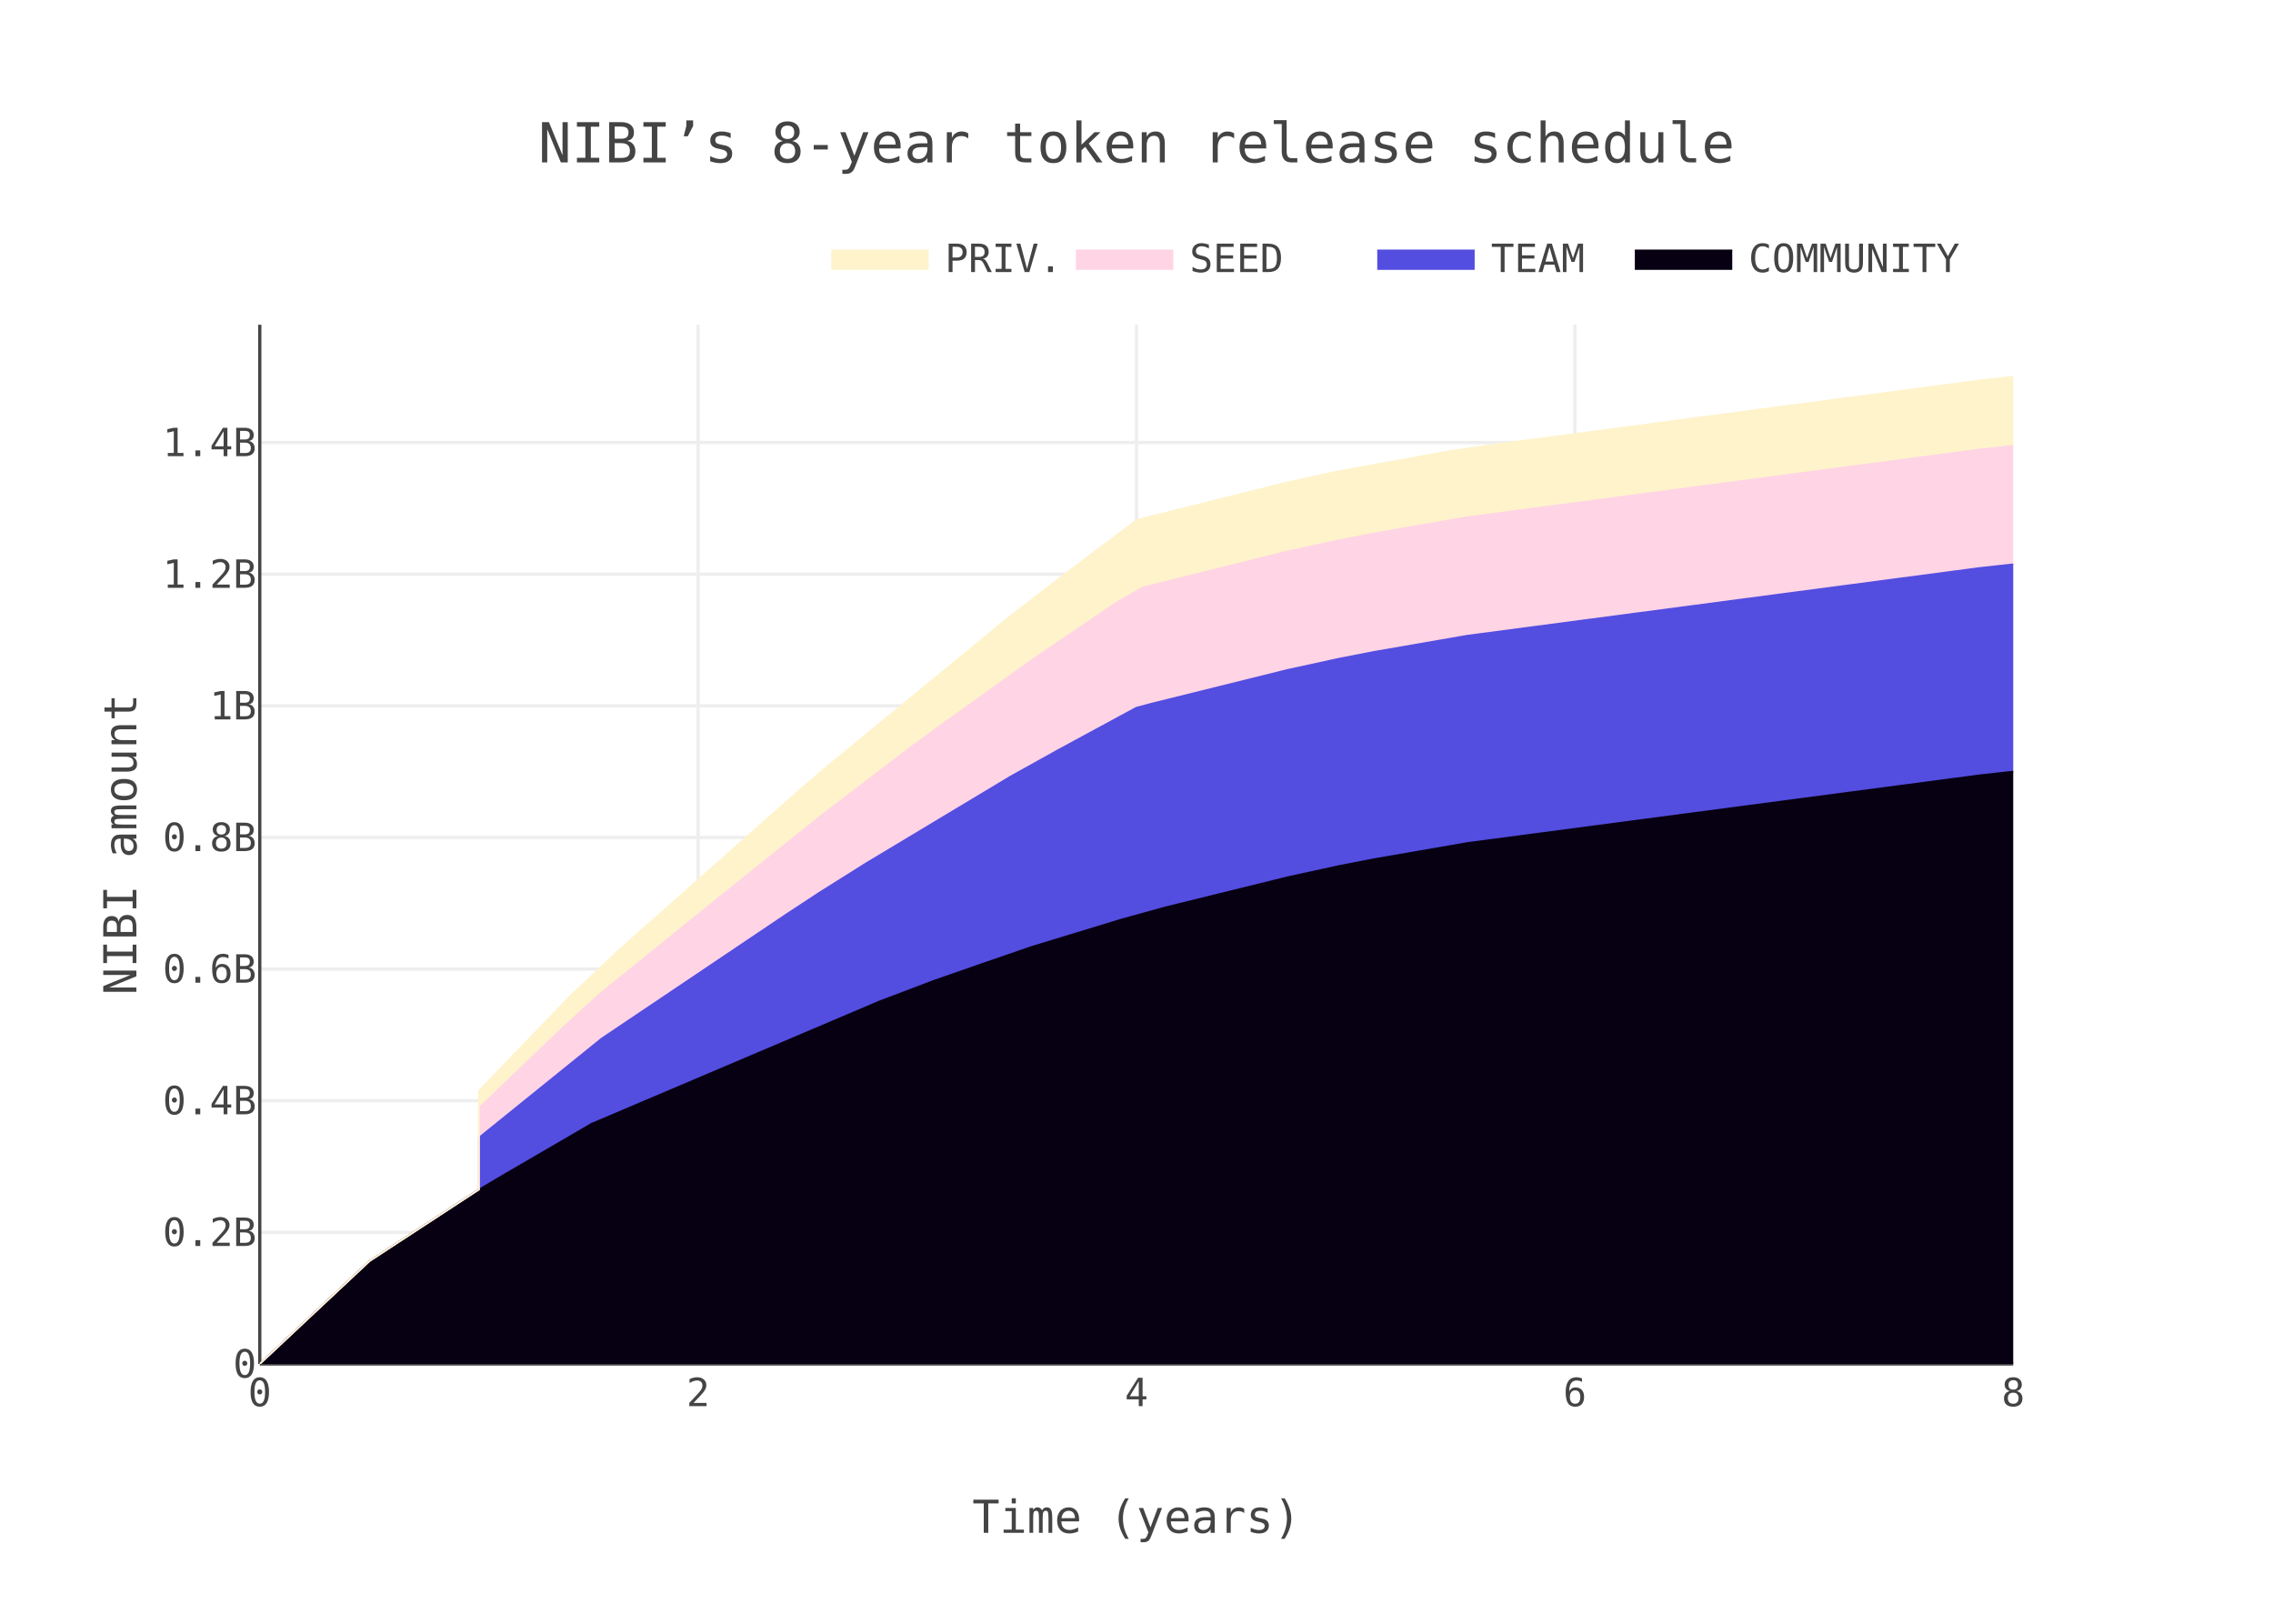
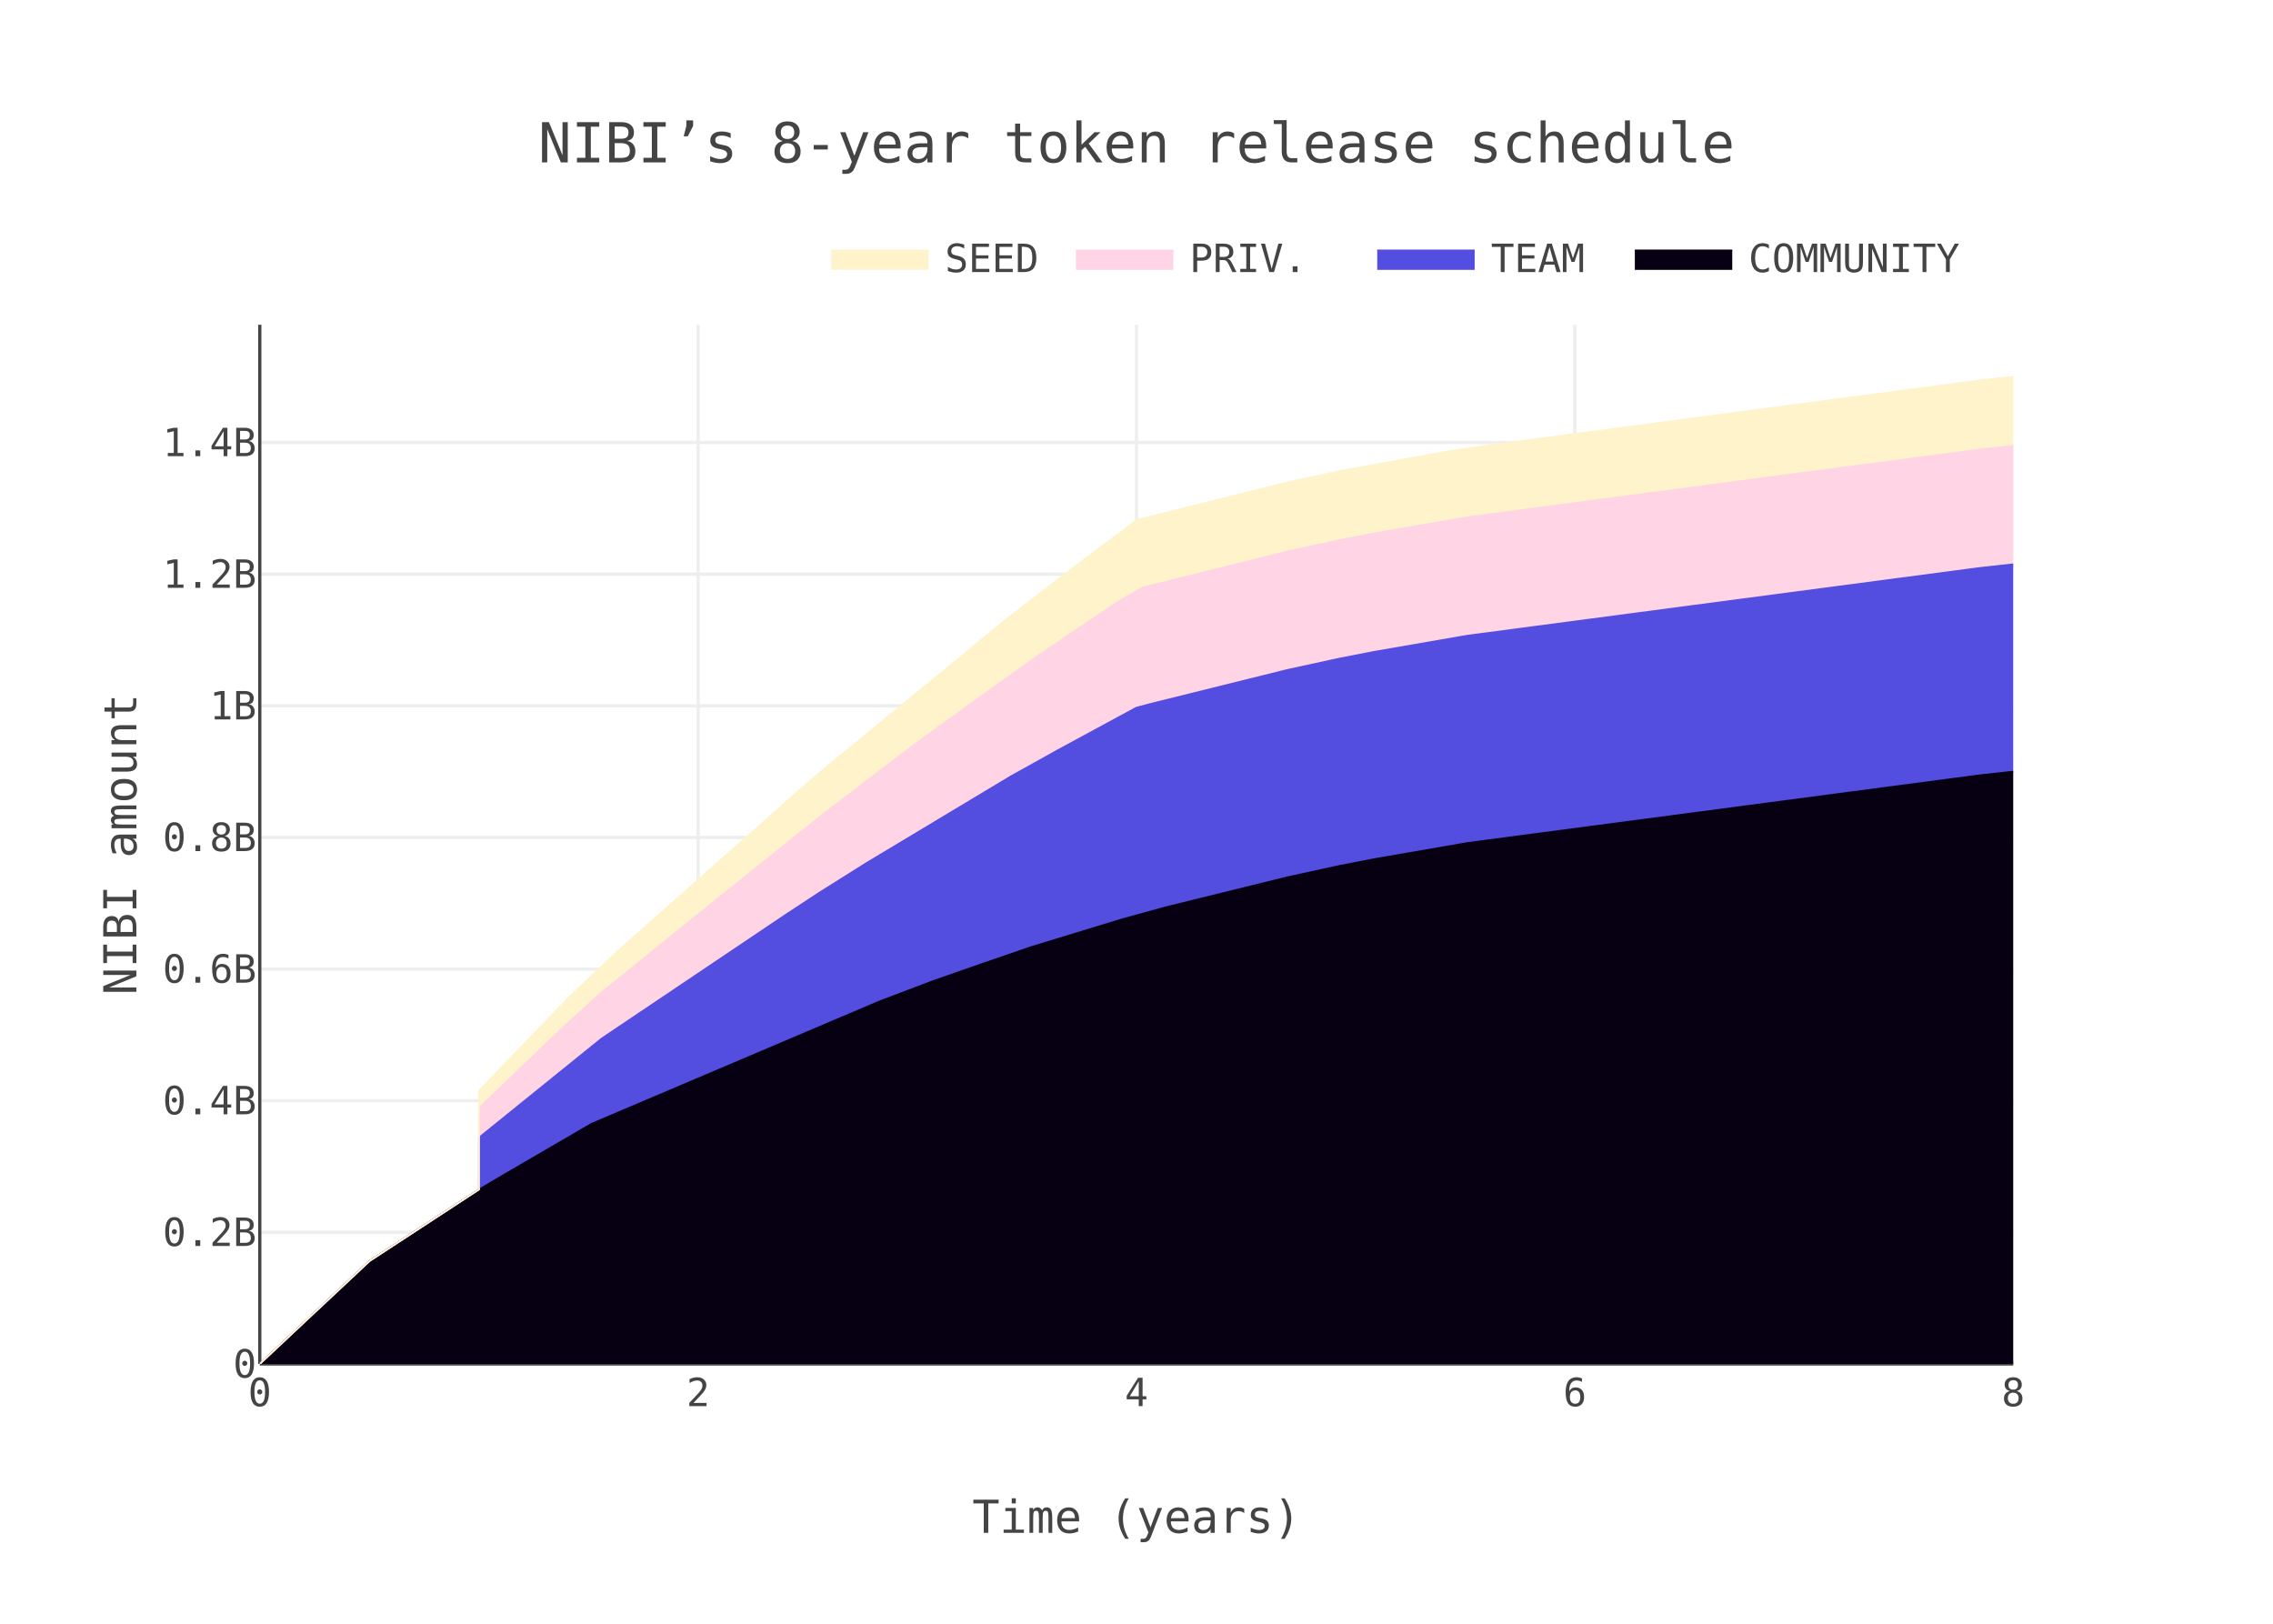
<svg xmlns="http://www.w3.org/2000/svg" class="main-svg" width="700" height="500" style="" viewBox="0 0 700 500">
  <rect x="0" y="0" width="700" height="500" style="fill: rgb(255, 255, 255); fill-opacity: 1;" />
  <defs id="defs-072a77">
    <g class="clips">
      <clipPath id="clip072a77xyplot" class="plotclip">
        <rect width="540" height="320" />
      </clipPath>
      <clipPath class="axesclip" id="clip072a77x">
        <rect x="80" y="0" width="540" height="500" />
      </clipPath>
      <clipPath class="axesclip" id="clip072a77y">
        <rect x="0" y="100" width="700" height="320" />
      </clipPath>
      <clipPath class="axesclip" id="clip072a77xy">
        <rect x="80" y="100" width="540" height="320" />
      </clipPath>
    </g>
    <g class="gradients" />
    <g class="patterns" />
  </defs>
  <g class="bglayer" />
  <g class="layer-below">
    <g class="imagelayer" />
    <g class="shapelayer" />
  </g>
  <g class="cartesianlayer">
    <g class="subplot xy">
      <g class="layer-subplot">
        <g class="shapelayer" />
        <g class="imagelayer" />
      </g>
      <g class="minor-gridlayer">
        <g class="x" />
        <g class="y" />
      </g>
      <g class="gridlayer">
        <g class="x">
          <path class="xgrid crisp" transform="translate(215,0)" d="M0,100v320" style="stroke: rgb(238, 238, 238); stroke-opacity: 1; stroke-width: 1px;" />
          <path class="xgrid crisp" transform="translate(350,0)" d="M0,100v320" style="stroke: rgb(238, 238, 238); stroke-opacity: 1; stroke-width: 1px;" />
          <path class="xgrid crisp" transform="translate(485,0)" d="M0,100v320" style="stroke: rgb(238, 238, 238); stroke-opacity: 1; stroke-width: 1px;" />
        </g>
        <g class="y">
          <path class="ygrid crisp" transform="translate(0,379.47)" d="M80,0h540" style="stroke: rgb(238, 238, 238); stroke-opacity: 1; stroke-width: 1px;" />
          <path class="ygrid crisp" transform="translate(0,338.93)" d="M80,0h540" style="stroke: rgb(238, 238, 238); stroke-opacity: 1; stroke-width: 1px;" />
          <path class="ygrid crisp" transform="translate(0,298.4)" d="M80,0h540" style="stroke: rgb(238, 238, 238); stroke-opacity: 1; stroke-width: 1px;" />
          <path class="ygrid crisp" transform="translate(0,257.87)" d="M80,0h540" style="stroke: rgb(238, 238, 238); stroke-opacity: 1; stroke-width: 1px;" />
          <path class="ygrid crisp" transform="translate(0,217.33)" d="M80,0h540" style="stroke: rgb(238, 238, 238); stroke-opacity: 1; stroke-width: 1px;" />
          <path class="ygrid crisp" transform="translate(0,176.8)" d="M80,0h540" style="stroke: rgb(238, 238, 238); stroke-opacity: 1; stroke-width: 1px;" />
          <path class="ygrid crisp" transform="translate(0,136.27)" d="M80,0h540" style="stroke: rgb(238, 238, 238); stroke-opacity: 1; stroke-width: 1px;" />
        </g>
      </g>
      <g class="zerolinelayer">
        <path class="xzl zl crisp" transform="translate(80,0)" d="M0,100v320" style="stroke: rgb(68, 68, 68); stroke-opacity: 1; stroke-width: 1px;" />
        <path class="yzl zl crisp" transform="translate(0,420)" d="M80,0h540" style="stroke: rgb(68, 68, 68); stroke-opacity: 1; stroke-width: 1px;" />
      </g>
      <path class="xlines-below" />
      <path class="ylines-below" />
      <g class="overlines-below" />
      <g class="xaxislayer-below" />
      <g class="yaxislayer-below" />
      <g class="overaxes-below" />
      <g class="plot" transform="translate(80,100)" clip-path="url(#clip072a77xyplot)">
        <g class="scatterlayer mlayer">
          <g class="trace scatter trace440577" style="stroke-miterlimit: 2;">
            <g class="fills">
              <g>
                <path class="js-fill" d="M540,320L0,320L0,320L17.14,303.92L17.15,303.92L33.82,288.3L33.82,288.3L33.83,288.3L43.62,281.89L43.62,281.89L43.63,281.89L67.16,266.5L67.16,266.5L67.17,266.5L76.01,261.28L76.01,261.28L76.02,261.28L102.21,246.03L102.21,246.03L102.22,246.03L190.94,208.33L190.94,208.33L190.95,208.33L207.42,202.08L207.42,202.08L207.43,202.08L223.19,196.58L223.2,196.58L237.71,191.58L237.72,191.58L265.58,183.08L265.59,183.08L279.22,179.32L279.22,179.32L279.23,179.32L316.9,170.04L316.9,170.04L316.91,170.04L332.87,166.56L332.88,166.56L343.47,164.51L343.47,164.51L343.48,164.51L371.98,159.57L371.98,159.57L371.99,159.57L529.76,138.72L529.76,138.72L529.77,138.72L540,137.6" style="fill: rgb(7, 0, 19); fill-opacity: 1; stroke-width: 0;" />
              </g>
              <g>
                <path class="js-fill" d="M0,320L17.14,303.92L17.15,303.92L33.82,288.3L33.82,288.3L33.83,288.3L43.62,281.89L43.62,281.89L43.63,281.89L67.16,266.5L67.16,266.5L67.17,266.5L67.5,266.28L67.5,250.32L105.31,219.78L105.31,219.78L105.32,219.78L117.39,211.66L117.39,211.66L117.4,211.66L162.46,181.36L162.46,181.36L162.47,181.36L172.44,174.81L172.45,174.81L186.82,165.77L186.83,165.77L231.23,139.1L231.24,139.1L246.01,130.88L246.02,130.88L257.99,124.39L257.99,124.39L258,124.39L269.92,117.93L269.92,117.93L269.93,117.93L274.93,116.6L274.93,116.6L274.94,116.6L316.48,106.29L316.48,106.29L316.49,106.29L332.41,102.82L332.41,102.82L332.42,102.82L343.24,100.71L343.24,100.71L343.25,100.71L371.85,95.75L371.85,95.75L371.86,95.75L529.76,74.88L529.76,74.88L529.77,74.88L540,73.76L540,137.6L529.77,138.72L529.76,138.72L529.76,138.72L371.99,159.57L371.98,159.57L371.98,159.57L343.48,164.51L343.47,164.51L343.47,164.51L332.88,166.56L332.87,166.56L316.91,170.04L316.9,170.04L316.9,170.04L279.23,179.32L279.22,179.32L279.22,179.32L265.59,183.08L265.58,183.08L237.72,191.58L237.71,191.58L223.2,196.58L223.19,196.58L207.43,202.08L207.42,202.08L207.42,202.08L190.95,208.33L190.94,208.33L190.94,208.33L102.22,246.03L102.21,246.03L102.21,246.03L76.02,261.28L76.01,261.28L76.01,261.28L67.17,266.5L67.16,266.5L67.16,266.5L43.63,281.89L43.62,281.89L43.62,281.89L33.83,288.3L33.82,288.3L33.82,288.3L17.15,303.92L17.14,303.92L0,320Z" style="fill: rgb(83, 77, 224); fill-opacity: 1; stroke-width: 0;" />
              </g>
            </g>
            <g class="errorbars" />
            <g class="lines">
              <path class="js-line" d="M0,320L17.14,303.92L17.15,303.92L33.82,288.3L33.82,288.3L33.83,288.3L43.62,281.89L43.62,281.89L43.63,281.89L67.16,266.5L67.16,266.5L67.17,266.5L76.01,261.28L76.01,261.28L76.02,261.28L102.21,246.03L102.21,246.03L102.22,246.03L190.94,208.33L190.94,208.33L190.95,208.33L207.42,202.08L207.42,202.08L207.43,202.08L223.19,196.58L223.2,196.58L237.71,191.58L237.72,191.58L265.58,183.08L265.59,183.08L279.22,179.32L279.22,179.32L279.23,179.32L316.9,170.04L316.9,170.04L316.91,170.04L332.87,166.56L332.88,166.56L343.47,164.51L343.47,164.51L343.48,164.51L371.98,159.57L371.98,159.57L371.99,159.57L529.76,138.72L529.76,138.72L529.77,138.72L540,137.6" style="vector-effect: non-scaling-stroke; fill: none; stroke: rgb(7, 0, 19); stroke-opacity: 1; stroke-width: 0.5px; opacity: 1;" />
            </g>
            <g class="points" />
            <g class="text" />
          </g>
          <g class="trace scatter trace99fbef" style="stroke-miterlimit: 2;">
            <g class="fills">
              <g>
                <path class="js-fill" d="M0,320L17.14,303.92L17.15,303.92L33.82,288.3L33.82,288.3L33.83,288.3L43.62,281.89L43.62,281.89L43.63,281.89L67.16,266.5L67.16,266.5L67.17,266.5L67.5,266.28L67.5,241.2L93.48,216.28L93.49,216.28L105.08,205.74L105.09,205.74L142.42,175.59L142.42,175.59L142.43,175.59L172.85,151.2L172.86,151.2L186.92,140.45L186.92,140.45L186.93,140.45L200.93,129.75L200.93,129.75L200.94,129.75L210.15,123.04L210.15,123.04L210.16,123.04L238.4,102.79L238.4,102.79L238.41,102.79L251.14,94.17L251.15,94.17L263.92,85.52L263.92,85.52L263.93,85.52L271.87,80.92L271.87,80.92L271.88,80.92L316.16,69.88L316.16,69.88L316.17,69.88L332.09,66.41L332.09,66.41L332.1,66.41L343.07,64.26L343.07,64.26L343.08,64.26L371.83,59.27L371.83,59.27L371.84,59.27L529.76,38.4L529.76,38.4L529.77,38.4L540,37.28L540,73.76L529.77,74.88L529.76,74.88L529.76,74.88L371.86,95.75L371.85,95.75L371.85,95.75L343.25,100.71L343.24,100.71L343.24,100.71L332.42,102.82L332.41,102.82L332.41,102.82L316.49,106.29L316.48,106.29L316.48,106.29L274.94,116.6L274.93,116.6L274.93,116.6L269.93,117.93L269.92,117.93L269.92,117.93L258,124.39L257.99,124.39L257.99,124.39L246.02,130.88L246.01,130.88L231.24,139.1L231.23,139.1L186.83,165.77L186.82,165.77L172.45,174.81L172.44,174.81L162.47,181.36L162.46,181.36L162.46,181.36L117.4,211.66L117.39,211.66L117.39,211.66L105.32,219.78L105.31,219.78L105.31,219.78L67.5,250.32L67.5,266.28L67.17,266.5L67.16,266.5L67.16,266.5L43.63,281.89L43.62,281.89L43.62,281.89L33.83,288.3L33.82,288.3L33.82,288.3L17.15,303.92L17.14,303.92L0,320Z" style="fill: rgb(255, 212, 229); fill-opacity: 1; stroke-width: 0;" />
              </g>
            </g>
            <g class="errorbars" />
            <g class="lines">
              <path class="js-line" d="M0,320L17.14,303.92L17.15,303.92L33.82,288.3L33.82,288.3L33.83,288.3L43.62,281.89L43.62,281.89L43.63,281.89L67.16,266.5L67.16,266.5L67.17,266.5L67.5,266.28L67.5,250.32L105.31,219.78L105.31,219.78L105.32,219.78L117.39,211.66L117.39,211.66L117.4,211.66L162.46,181.36L162.46,181.36L162.47,181.36L172.44,174.81L172.45,174.81L186.82,165.77L186.83,165.77L231.23,139.1L231.24,139.1L246.01,130.88L246.02,130.88L257.99,124.39L257.99,124.39L258,124.39L269.92,117.93L269.92,117.93L269.93,117.93L274.93,116.6L274.93,116.6L274.94,116.6L316.48,106.29L316.48,106.29L316.49,106.29L332.41,102.82L332.41,102.82L332.42,102.82L343.24,100.71L343.24,100.71L343.25,100.71L371.85,95.75L371.85,95.75L371.86,95.75L529.76,74.88L529.76,74.88L529.77,74.88L540,73.76" style="vector-effect: non-scaling-stroke; fill: none; stroke: rgb(83, 77, 224); stroke-opacity: 1; stroke-width: 0.5px; opacity: 1;" />
            </g>
            <g class="points" />
            <g class="text" />
          </g>
          <g class="trace scatter trace1fe59e" style="stroke-miterlimit: 2;">
            <g class="fills">
              <g>
                <path class="js-fill" d="M0,320L17.14,303.92L17.15,303.92L33.82,288.3L33.82,288.3L33.83,288.3L43.62,281.89L43.62,281.89L43.63,281.89L67.16,266.5L67.16,266.5L67.17,266.5L67.5,266.28L67.5,235.88L95.48,206.84L95.48,206.83L110.48,192.67L110.49,192.67L119.89,184.33L119.89,184.33L119.9,184.33L129.31,175.98L129.32,175.98L138.7,167.66L138.71,167.66L148.09,159.34L148.09,159.34L148.1,159.34L157.53,150.97L157.54,150.97L166.91,142.66L166.92,142.66L174.21,136.43L174.21,136.43L174.22,136.43L230.67,90.08L230.67,90.08L230.68,90.08L246.26,78.06L246.26,78.06L246.27,78.06L258.76,68.62L258.77,68.62L270.18,60.08L270.18,60.08L270.19,60.08L315.94,48.65L315.94,48.65L315.95,48.65L331.94,45.16L331.94,45.16L331.95,45.16L366.99,38.81L366.99,38.81L367,38.81L380.65,36.84L380.66,36.84L529.76,17.12L529.76,17.12L529.77,17.12L540,16L540,37.28L529.77,38.4L529.76,38.4L529.76,38.4L371.84,59.27L371.83,59.27L371.83,59.27L343.08,64.26L343.07,64.26L343.07,64.26L332.1,66.41L332.09,66.41L332.09,66.41L316.17,69.88L316.16,69.88L316.16,69.88L271.88,80.92L271.87,80.92L271.87,80.92L263.93,85.52L263.92,85.52L263.92,85.52L251.15,94.17L251.14,94.17L238.41,102.79L238.4,102.79L238.4,102.79L210.16,123.04L210.15,123.04L210.15,123.04L200.94,129.75L200.93,129.75L200.93,129.75L186.93,140.45L186.92,140.45L186.92,140.45L172.86,151.2L172.85,151.2L142.43,175.59L142.42,175.59L142.42,175.59L105.09,205.74L105.08,205.74L93.49,216.28L93.48,216.28L67.5,241.2L67.5,266.28L67.17,266.5L67.16,266.5L67.16,266.5L43.63,281.89L43.62,281.89L43.62,281.89L33.83,288.3L33.82,288.3L33.82,288.3L17.15,303.92L17.14,303.92L0,320Z" style="fill: rgb(255, 243, 204); fill-opacity: 1; stroke-width: 0;" />
              </g>
            </g>
            <g class="errorbars" />
            <g class="lines">
              <path class="js-line" d="M0,320L17.14,303.92L17.15,303.92L33.82,288.3L33.82,288.3L33.83,288.3L43.62,281.89L43.62,281.89L43.63,281.89L67.16,266.5L67.16,266.5L67.17,266.5L67.5,266.28L67.5,241.2L93.48,216.28L93.49,216.28L105.08,205.74L105.09,205.74L142.42,175.59L142.42,175.59L142.43,175.59L172.85,151.2L172.86,151.2L186.92,140.45L186.92,140.45L186.93,140.45L200.93,129.75L200.93,129.75L200.94,129.75L210.15,123.04L210.15,123.04L210.16,123.04L238.4,102.79L238.4,102.79L238.41,102.79L251.14,94.17L251.15,94.17L263.92,85.52L263.92,85.52L263.93,85.52L271.87,80.92L271.87,80.92L271.88,80.92L316.16,69.88L316.16,69.88L316.17,69.88L332.09,66.41L332.09,66.41L332.1,66.41L343.07,64.26L343.07,64.26L343.08,64.26L371.83,59.27L371.83,59.27L371.84,59.27L529.76,38.4L529.76,38.4L529.77,38.4L540,37.28" style="vector-effect: non-scaling-stroke; fill: none; stroke: rgb(255, 212, 229); stroke-opacity: 1; stroke-width: 0.5px; opacity: 1;" />
            </g>
            <g class="points" />
            <g class="text" />
          </g>
          <g class="trace scatter traceccfa84" style="stroke-miterlimit: 2;">
            <g class="fills" />
            <g class="errorbars" />
            <g class="lines">
              <path class="js-line" d="M0,320L17.14,303.92L17.15,303.92L33.82,288.3L33.82,288.3L33.83,288.3L43.62,281.89L43.62,281.89L43.63,281.89L67.16,266.5L67.16,266.5L67.17,266.5L67.5,266.28L67.5,235.88L95.48,206.84L95.48,206.83L110.48,192.67L110.49,192.67L119.89,184.33L119.89,184.33L119.9,184.33L129.31,175.98L129.32,175.98L138.7,167.66L138.71,167.66L148.09,159.34L148.09,159.34L148.1,159.34L157.53,150.97L157.54,150.97L166.91,142.66L166.92,142.66L174.21,136.43L174.21,136.43L174.22,136.43L230.67,90.08L230.67,90.08L230.68,90.08L246.26,78.06L246.26,78.06L246.27,78.06L258.76,68.62L258.77,68.62L270.18,60.08L270.18,60.08L270.19,60.08L315.94,48.65L315.94,48.65L315.95,48.65L331.94,45.16L331.94,45.16L331.95,45.16L366.99,38.81L366.99,38.81L367,38.81L380.65,36.84L380.66,36.84L529.76,17.12L529.76,17.12L529.77,17.12L540,16" style="vector-effect: non-scaling-stroke; fill: none; stroke: rgb(255, 243, 204); stroke-opacity: 1; stroke-width: 0.5px; opacity: 1;" />
            </g>
            <g class="points" />
            <g class="text" />
          </g>
        </g>
      </g>
      <g class="overplot" />
      <path class="xlines-above crisp" d="M0,0" style="fill: none;" />
      <path class="ylines-above crisp" d="M0,0" style="fill: none;" />
      <g class="overlines-above" />
      <g class="xaxislayer-above">
        <g class="xtick">
          <text text-anchor="middle" x="0" y="433" transform="translate(80,0)" style="font-family: Consolas; font-size: 12px; fill: rgb(68, 68, 68); fill-opacity: 1; white-space: pre; opacity: 1;">0</text>
        </g>
        <g class="xtick">
          <text text-anchor="middle" x="0" y="433" style="font-family: Consolas; font-size: 12px; fill: rgb(68, 68, 68); fill-opacity: 1; white-space: pre; opacity: 1;" transform="translate(215,0)">2</text>
        </g>
        <g class="xtick">
          <text text-anchor="middle" x="0" y="433" style="font-family: Consolas; font-size: 12px; fill: rgb(68, 68, 68); fill-opacity: 1; white-space: pre; opacity: 1;" transform="translate(350,0)">4</text>
        </g>
        <g class="xtick">
          <text text-anchor="middle" x="0" y="433" style="font-family: Consolas; font-size: 12px; fill: rgb(68, 68, 68); fill-opacity: 1; white-space: pre; opacity: 1;" transform="translate(485,0)">6</text>
        </g>
        <g class="xtick">
          <text text-anchor="middle" x="0" y="433" style="font-family: Consolas; font-size: 12px; fill: rgb(68, 68, 68); fill-opacity: 1; white-space: pre; opacity: 1;" transform="translate(620,0)">8</text>
        </g>
      </g>
      <g class="yaxislayer-above">
        <g class="ytick">
          <text text-anchor="end" x="79" y="4.2" transform="translate(0,420)" style="font-family: Consolas; font-size: 12px; fill: rgb(68, 68, 68); fill-opacity: 1; white-space: pre; opacity: 1;">0</text>
        </g>
        <g class="ytick">
          <text text-anchor="end" x="79" y="4.2" style="font-family: Consolas; font-size: 12px; fill: rgb(68, 68, 68); fill-opacity: 1; white-space: pre; opacity: 1;" transform="translate(0,379.47)">0.2B</text>
        </g>
        <g class="ytick">
          <text text-anchor="end" x="79" y="4.2" style="font-family: Consolas; font-size: 12px; fill: rgb(68, 68, 68); fill-opacity: 1; white-space: pre; opacity: 1;" transform="translate(0,338.93)">0.4B</text>
        </g>
        <g class="ytick">
          <text text-anchor="end" x="79" y="4.2" style="font-family: Consolas; font-size: 12px; fill: rgb(68, 68, 68); fill-opacity: 1; white-space: pre; opacity: 1;" transform="translate(0,298.4)">0.6B</text>
        </g>
        <g class="ytick">
          <text text-anchor="end" x="79" y="4.2" style="font-family: Consolas; font-size: 12px; fill: rgb(68, 68, 68); fill-opacity: 1; white-space: pre; opacity: 1;" transform="translate(0,257.87)">0.8B</text>
        </g>
        <g class="ytick">
          <text text-anchor="end" x="79" y="4.2" style="font-family: Consolas; font-size: 12px; fill: rgb(68, 68, 68); fill-opacity: 1; white-space: pre; opacity: 1;" transform="translate(0,217.33)">1B</text>
        </g>
        <g class="ytick">
          <text text-anchor="end" x="79" y="4.2" style="font-family: Consolas; font-size: 12px; fill: rgb(68, 68, 68); fill-opacity: 1; white-space: pre; opacity: 1;" transform="translate(0,176.8)">1.2B</text>
        </g>
        <g class="ytick">
          <text text-anchor="end" x="79" y="4.2" style="font-family: Consolas; font-size: 12px; fill: rgb(68, 68, 68); fill-opacity: 1; white-space: pre; opacity: 1;" transform="translate(0,136.27)">1.4B</text>
        </g>
      </g>
      <g class="overaxes-above" />
    </g>
  </g>
  <g class="polarlayer" />
  <g class="smithlayer" />
  <g class="ternarylayer" />
  <g class="geolayer" />
  <g class="funnelarealayer" />
  <g class="pielayer" />
  <g class="iciclelayer" />
  <g class="treemaplayer" />
  <g class="sunburstlayer" />
  <g class="glimages" />
  <defs id="topdefs-072a77">
    <g class="clips" />
    <clipPath id="legend072a77">
      <rect width="369" height="29" x="0" y="0" />
    </clipPath>
  </defs>
  <g class="layer-above">
    <g class="imagelayer" />
    <g class="shapelayer" />
  </g>
  <g class="infolayer">
    <g class="legend" pointer-events="all" transform="translate(251,64.6)">
      <rect class="bg" shape-rendering="crispEdges" style="stroke: rgb(68, 68, 68); stroke-opacity: 1; fill: rgb(255, 255, 255); fill-opacity: 1; stroke-width: 0px;" width="369" height="29" x="0" y="0" />
      <g class="scrollbox" transform="" clip-path="url(#legend072a77)">
        <g class="groups">
          <g class="traces" transform="translate(0,14.5)" style="opacity: 1;">
+             <text class="legendtext" text-anchor="start" x="40" y="4.68" style="font-family: Consolas; font-size: 12px; fill: rgb(68, 68, 68); fill-opacity: 1; white-space: pre;">SEED</text>
+             <g class="layers">
+               <g class="legendfill">
+                 <path class="js-fill" d="M5,-2h30v6h-30z" style="stroke-width: 0; fill: rgb(255, 243, 204); fill-opacity: 1;" />
+               </g>
+               <g class="legendlines">
+                 <path class="js-line" d="M5,-2h30" style="fill: none; stroke: rgb(255, 243, 204); stroke-opacity: 1; stroke-width: 0.5px;" />
+               </g>
+               <g class="legendsymbols">
+                 <g class="legendpoints" />
+               </g>
+             </g>
+             <rect class="legendtoggle" x="0" y="-9.5" width="72.844" height="19" style="fill: rgb(0, 0, 0); fill-opacity: 0;" />
+           </g>
+           <g class="traces" transform="translate(75.34375,14.5)" style="opacity: 1;">
            <text class="legendtext" text-anchor="start" x="40" y="4.68" style="font-family: Consolas; font-size: 12px; fill: rgb(68, 68, 68); fill-opacity: 1; white-space: pre;">PRIV.</text>
-             <g class="layers">
-               <g class="legendfill">
-                 <path class="js-fill" d="M5,-2h30v6h-30z" style="stroke-width: 0; fill: rgb(255, 243, 204); fill-opacity: 1;" />
-               </g>
-               <g class="legendlines">
-                 <path class="js-line" d="M5,-2h30" style="fill: none; stroke: rgb(255, 243, 204); stroke-opacity: 1; stroke-width: 0.5px;" />
-               </g>
-               <g class="legendsymbols">
-                 <g class="legendpoints" />
-               </g>
-             </g>
-             <rect class="legendtoggle" x="0" y="-9.5" width="72.844" height="19" style="fill: rgb(0, 0, 0); fill-opacity: 0;" />
-           </g>
-           <g class="traces" transform="translate(75.34375,14.5)" style="opacity: 1;">
-             <text class="legendtext" text-anchor="start" x="40" y="4.68" style="font-family: Consolas; font-size: 12px; fill: rgb(68, 68, 68); fill-opacity: 1; white-space: pre;">SEED</text>
            <g class="layers">
              <g class="legendfill">
                <path class="js-fill" d="M5,-2h30v6h-30z" style="stroke-width: 0; fill: rgb(255, 212, 229); fill-opacity: 1;" />
              </g>
              <g class="legendlines">
                <path class="js-line" d="M5,-2h30" style="fill: none; stroke: rgb(255, 212, 229); stroke-opacity: 1; stroke-width: 0.5px;" />
              </g>
              <g class="legendsymbols">
                <g class="legendpoints" />
              </g>
            </g>
            <rect class="legendtoggle" x="0" y="-9.5" width="90.297" height="19" style="fill: rgb(0, 0, 0); fill-opacity: 0;" />
          </g>
          <g class="traces" transform="translate(168.1406,14.5)" style="opacity: 1;">
            <text class="legendtext" text-anchor="start" x="40" y="4.68" style="font-family: Consolas; font-size: 12px; fill: rgb(68, 68, 68); fill-opacity: 1; white-space: pre;">TEAM</text>
            <g class="layers">
              <g class="legendfill">
                <path class="js-fill" d="M5,-2h30v6h-30z" style="stroke-width: 0; fill: rgb(83, 77, 224); fill-opacity: 1;" />
              </g>
              <g class="legendlines">
                <path class="js-line" d="M5,-2h30" style="fill: none; stroke: rgb(83, 77, 224); stroke-opacity: 1; stroke-width: 0.5px;" />
              </g>
              <g class="legendsymbols">
                <g class="legendpoints" />
              </g>
            </g>
            <rect class="legendtoggle" x="0" y="-9.5" width="76.828" height="19" style="fill: rgb(0, 0, 0); fill-opacity: 0;" />
          </g>
          <g class="traces" transform="translate(247.4688,14.5)" style="opacity: 1;">
            <text class="legendtext" text-anchor="start" x="40" y="4.68" style="font-family: Consolas; font-size: 12px; fill: rgb(68, 68, 68); fill-opacity: 1; white-space: pre;">COMMUNITY</text>
            <g class="layers">
              <g class="legendfill">
                <path class="js-fill" d="M5,-2h30v6h-30z" style="stroke-width: 0; fill: rgb(7, 0, 19); fill-opacity: 1;" />
              </g>
              <g class="legendlines">
                <path class="js-line" d="M5,-2h30" style="fill: none; stroke: rgb(7, 0, 19); stroke-opacity: 1; stroke-width: 0.5px;" />
              </g>
              <g class="legendsymbols">
                <g class="legendpoints" />
              </g>
            </g>
            <rect class="legendtoggle" x="0" y="-9.5" width="118.172" height="19" style="fill: rgb(0, 0, 0); fill-opacity: 0;" />
          </g>
        </g>
      </g>
      <rect class="scrollbar" rx="20" ry="3" width="0" height="0" style="fill: rgb(128, 139, 164); fill-opacity: 1;" x="0" y="0" />
    </g>
    <g class="g-gtitle">
-       <text class="gtitle" x="350" y="50" text-anchor="middle" dy="0em" style="font-family: Consolas; font-size: 17px; fill: rgb(68, 68, 68); opacity: 1; font-weight: normal; white-space: pre;">NIBI’s 8-year token release schedule</text>
+       <text class="gtitle" x="350" y="50" text-anchor="middle" dy="0em" style="font-family: Consolas; font-size: 17px; fill: rgb(68, 68, 68); opacity: 1; font-weight: normal; white-space: pre;">
+         NIBI’s 8-year token release schedule</text>
    </g>
    <g class="g-xtitle">
-       <text class="xtitle" x="350" y="472" text-anchor="middle" style="font-family: Consolas; font-size: 14px; fill: rgb(68, 68, 68); opacity: 1; font-weight: normal; white-space: pre;">Time (years)</text>
+       <text class="xtitle" x="350" y="472" text-anchor="middle" style="font-family: Consolas; font-size: 14px; fill: rgb(68, 68, 68); opacity: 1; font-weight: normal; white-space: pre;">Time
+         (years)</text>
    </g>
    <g class="g-ytitle">
-       <text class="ytitle" transform="rotate(-90,42,260)" x="42" y="260" text-anchor="middle" style="font-family: Consolas; font-size: 14px; fill: rgb(68, 68, 68); opacity: 1; font-weight: normal; white-space: pre;">NIBI amount</text>
+       <text class="ytitle" transform="rotate(-90,42,260)" x="42" y="260" text-anchor="middle" style="font-family: Consolas; font-size: 14px; fill: rgb(68, 68, 68); opacity: 1; font-weight: normal; white-space: pre;">NIBI
+         amount</text>
    </g>
  </g>
</svg>
